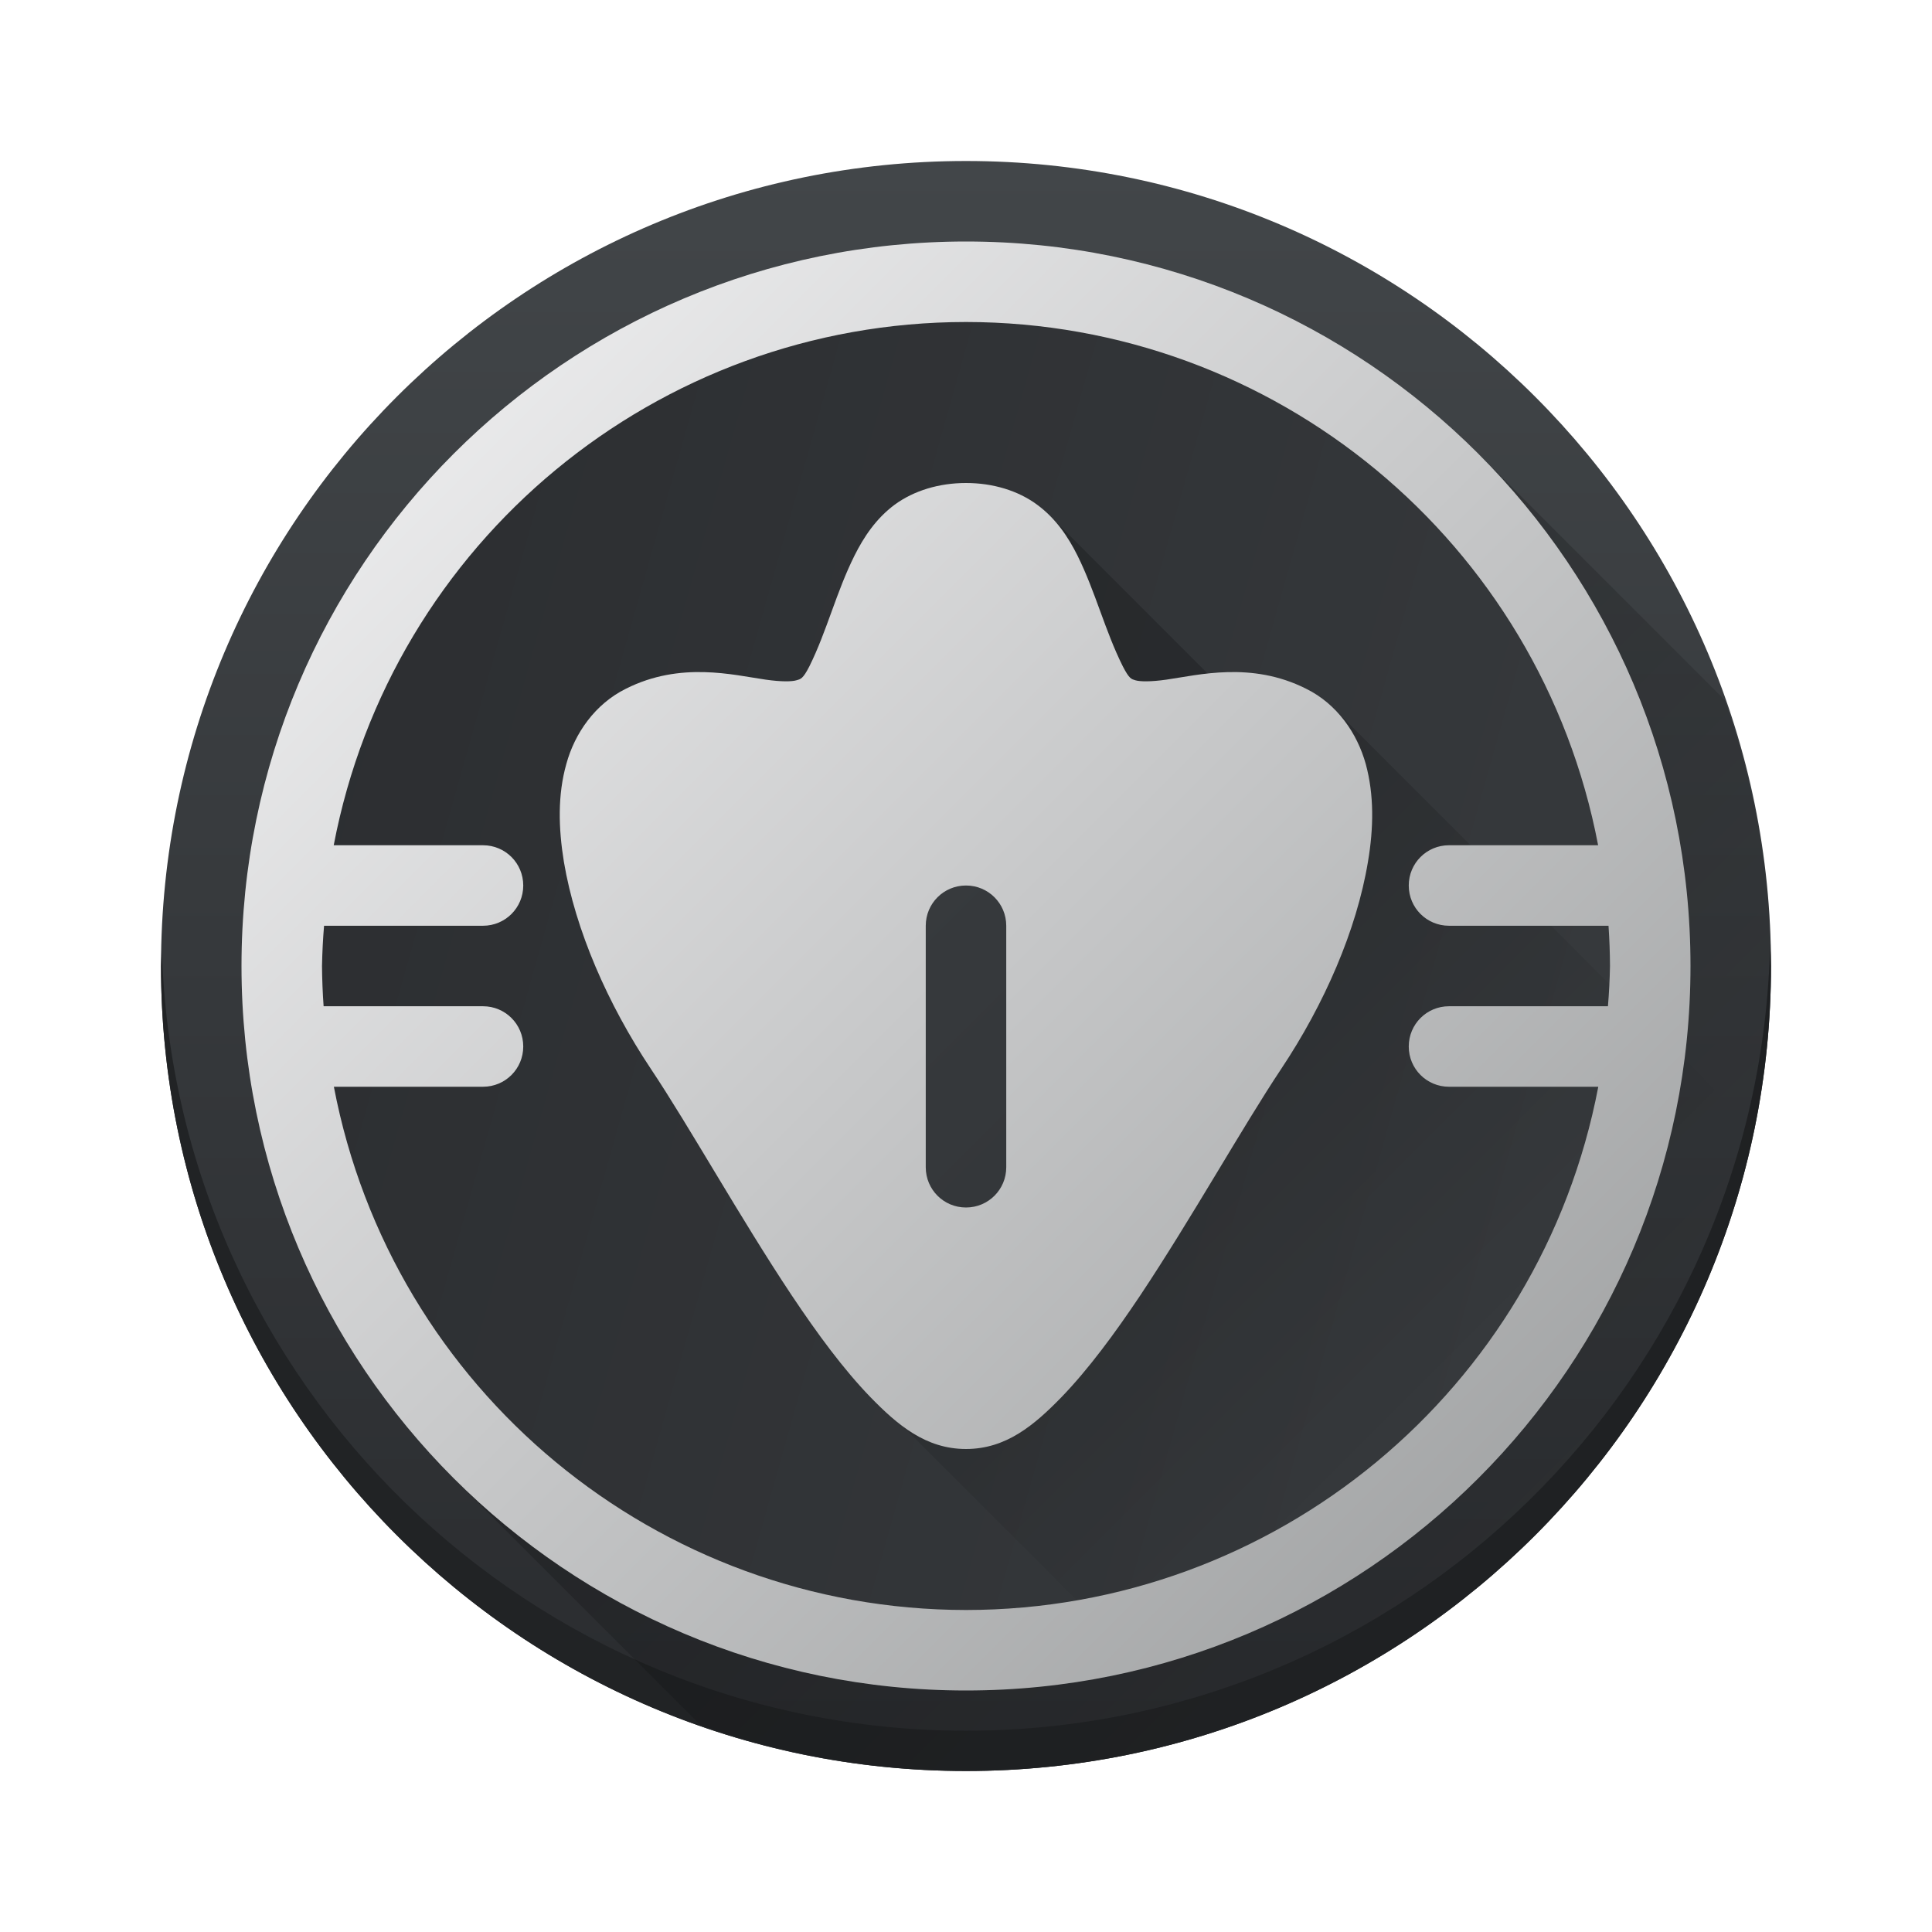
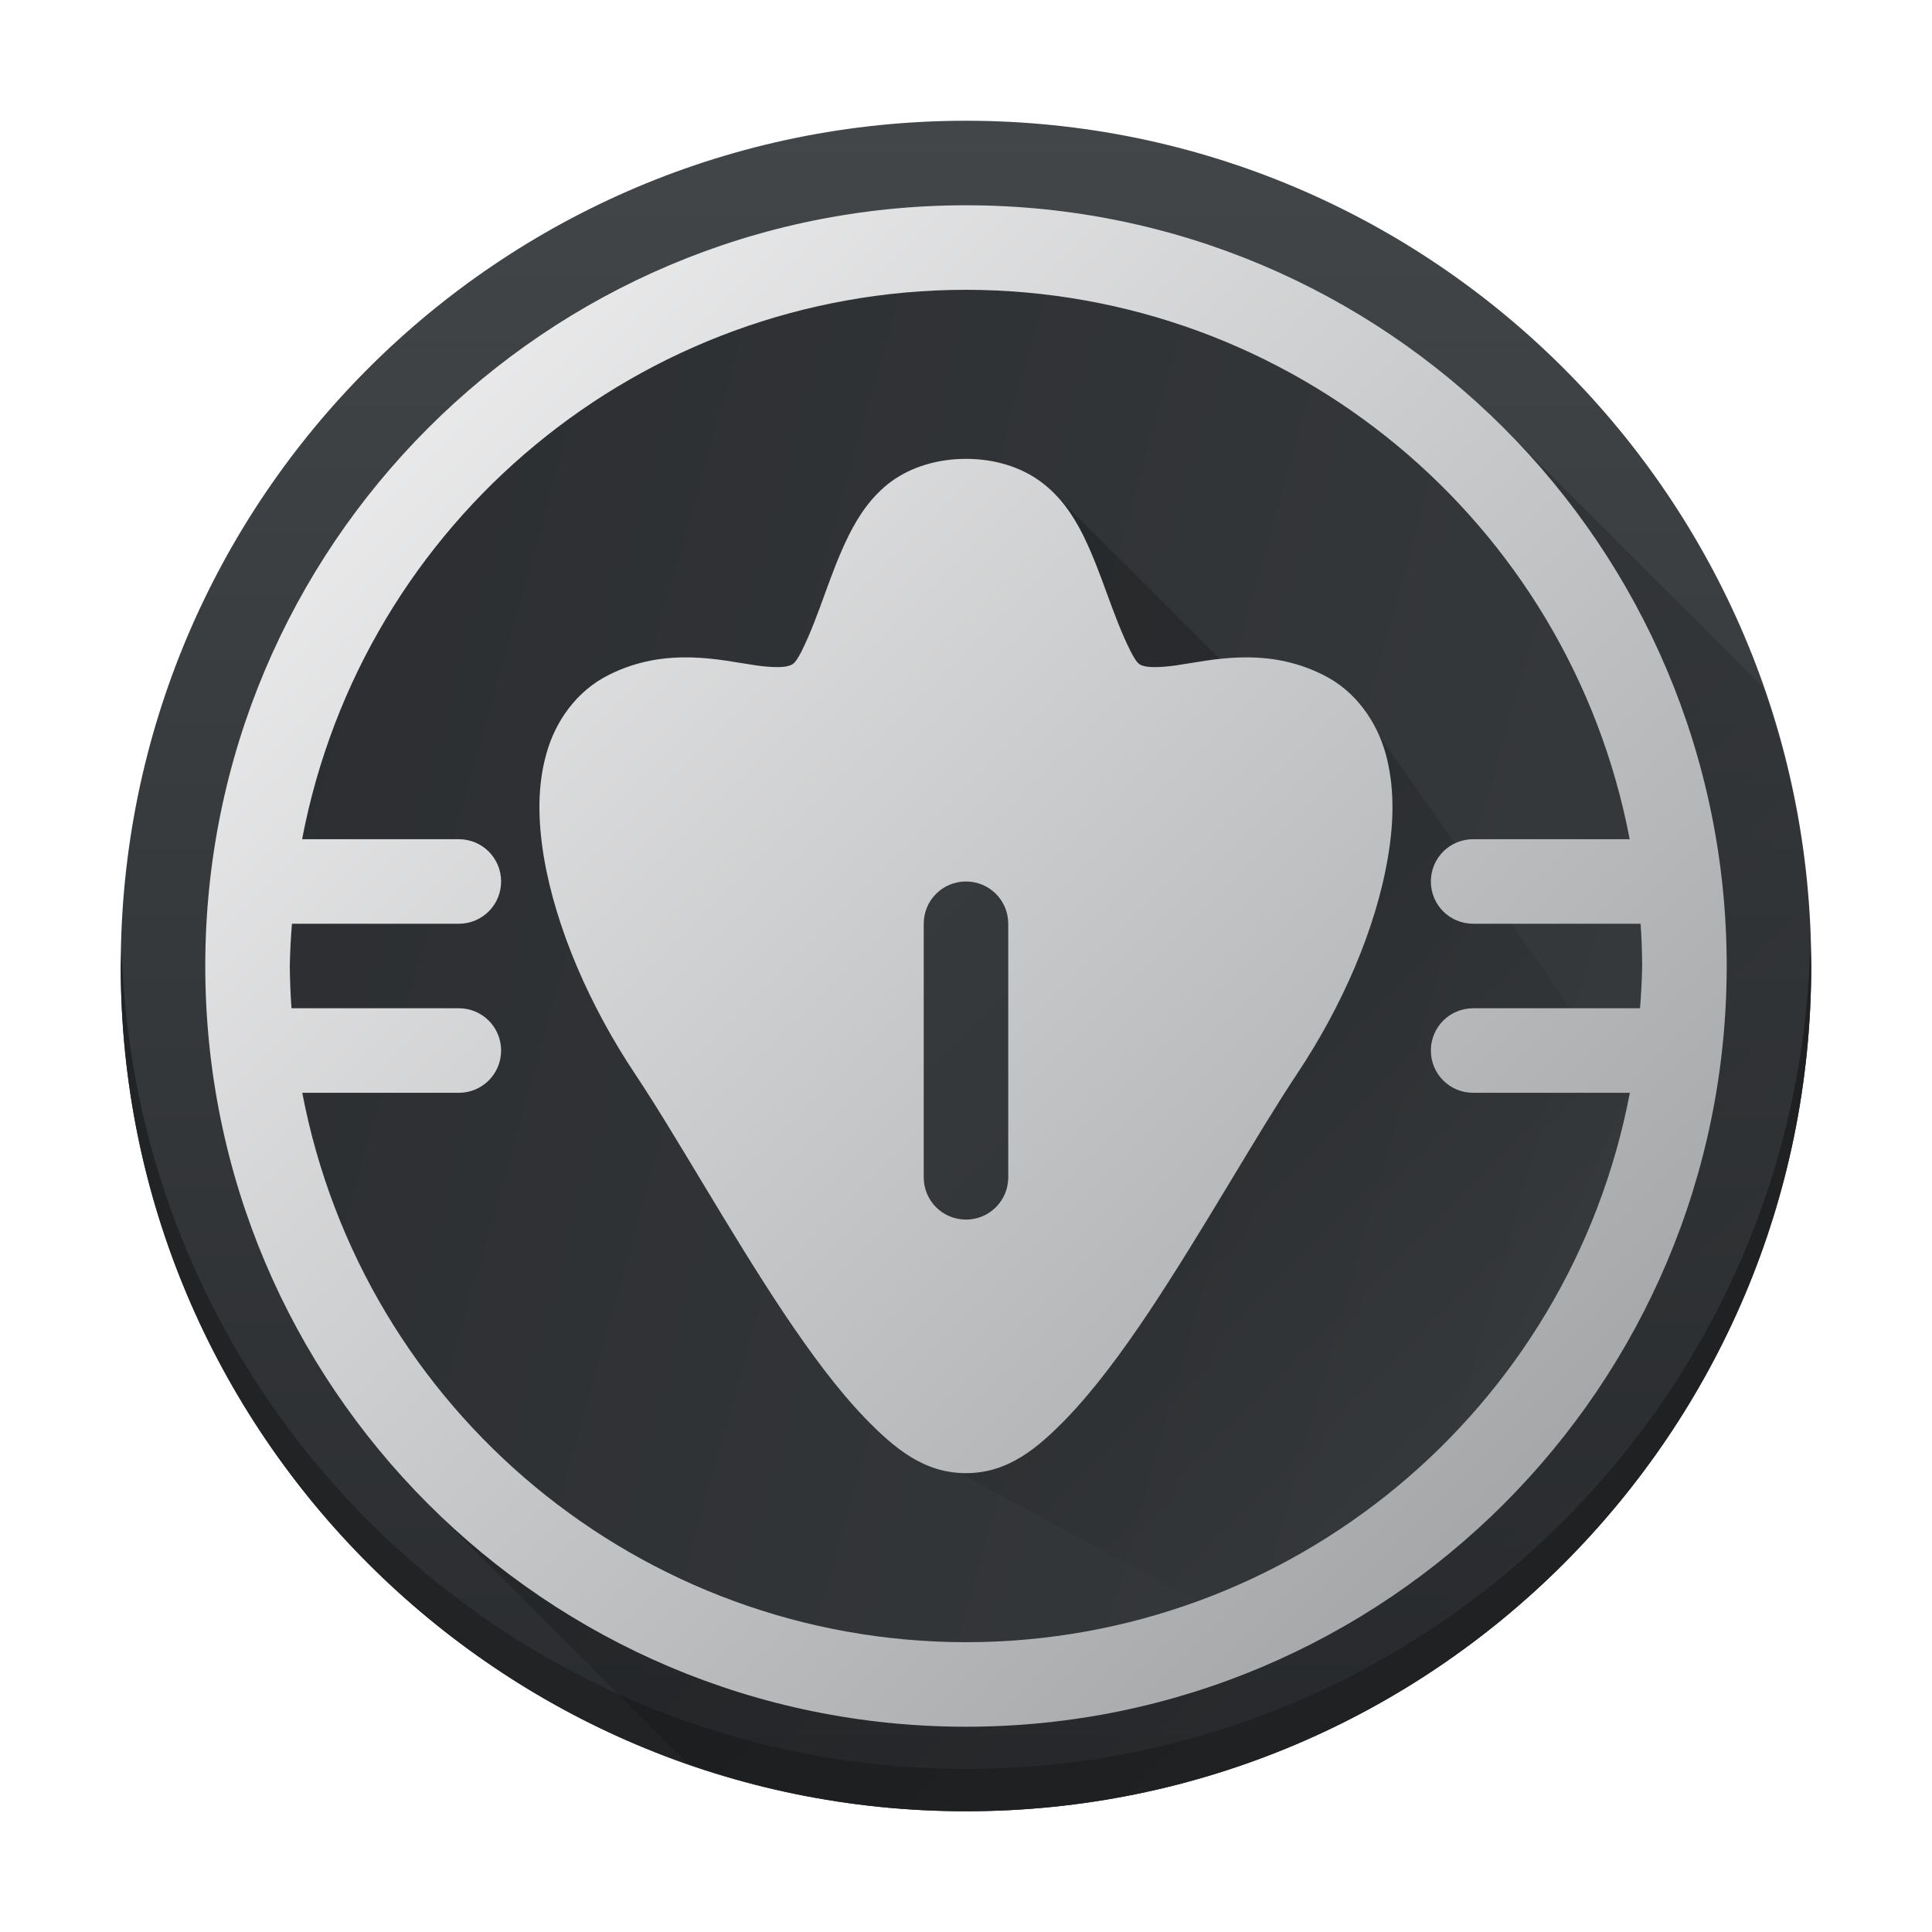
- <svg xmlns="http://www.w3.org/2000/svg" xmlns:xlink="http://www.w3.org/1999/xlink" width="48" height="48">
-   <defs>
+ <svg xmlns="http://www.w3.org/2000/svg" xmlns:xlink="http://www.w3.org/1999/xlink" width="48" height="48" version="1.1" id="svg44">
+   <defs id="defs20">
    <linearGradient id="a" y1="542.8" y2="503.8" x2="0" gradientUnits="userSpaceOnUse">
-       <stop stop-color="#2a2c2f" />
-       <stop offset="1" stop-color="#424649" />
+       <stop stop-color="#2a2c2f" id="stop2" />
+       <stop offset="1" stop-color="#424649" id="stop4" />
    </linearGradient>
    <linearGradient id="b" y1="42" x1="42" y2="6" x2="6" gradientUnits="userSpaceOnUse">
-       <stop stop-color="#989a9b" />
-       <stop offset="1" stop-color="#f6f6f7" />
+       <stop stop-color="#989a9b" id="stop7" />
+       <stop offset="1" stop-color="#f6f6f7" id="stop9" />
    </linearGradient>
    <linearGradient id="c" y1="523.8" y2="549.8" x2="0" gradientUnits="userSpaceOnUse" gradientTransform="matrix(.70711-.70711.70711.70711-635.28-57.48)">
-       <stop />
-       <stop offset="1" stop-opacity="0" />
+       <stop id="stop12" />
+       <stop offset="1" stop-opacity="0" id="stop14" />
    </linearGradient>
-     <linearGradient xlink:href="#c" id="d" y1="520.94" x1="410.88" y2="532.63" x2="422.57" gradientUnits="userSpaceOnUse" gradientTransform="translate(-384.57-499.8)" />
+     <linearGradient xlink:href="#c" id="d" y1="520.94" x1="410.88" y2="532.63" x2="422.57" gradientUnits="userSpaceOnUse" gradientTransform="translate(-384.57,-499.8)" />
    <linearGradient xlink:href="#a" id="e" y1="543.8" x1="428.57" y2="503.8" x2="388.57" gradientUnits="userSpaceOnUse" />
-     <linearGradient xlink:href="#a" id="f" x1="391.57" x2="461.2" gradientUnits="userSpaceOnUse" gradientTransform="translate(250.71-442.32)" />
+     <linearGradient xlink:href="#a" id="f" x1="391.57" x2="461.2" gradientUnits="userSpaceOnUse" gradientTransform="translate(250.71,-442.32)" />
+     <linearGradient xlink:href="#a" id="linearGradient394" gradientUnits="userSpaceOnUse" y1="542.8" x2="0" y2="503.8" />
+     <linearGradient xlink:href="#c" id="linearGradient396" gradientUnits="userSpaceOnUse" gradientTransform="matrix(0.70711,-0.70711,0.70711,0.70711,-635.28,-57.48)" y1="523.8" x2="0" y2="549.8" />
  </defs>
-   <g transform="translate(-384.57-499.8)">
-     <g stroke-linejoin="round" stroke-width=".5">
-       <circle fill="url(#a)" cx="408.57" cy="523.8" r="20" />
-       <path fill="#212325" d="M43.979 23.418A20 20 0 0 1 24 43 20 20 0 0 1 4.021 23.582 20 20 0 0 0 4 24 20 20 0 0 0 24 44 20 20 0 0 0 44 24 20 20 0 0 0 43.979 23.418" transform="translate(384.57 499.8)" />
+   <g transform="matrix(1.049985,0,0,1.05,-404.9928,-525.9898)" id="g42">
+     <g stroke-linejoin="round" stroke-width="0.5" id="g26">
+       <circle fill="url(#a)" cx="408.57" cy="523.8" r="20" id="circle22" style="fill:url(#linearGradient394)" />
+       <path fill="#212325" d="M 43.979,23.418 A 20,20 0 0 1 24,43 20,20 0 0 1 4.021,23.582 20,20 0 0 0 4,24 20,20 0 0 0 24,44 20,20 0 0 0 44,24 20,20 0 0 0 43.979,23.418" transform="translate(384.57,499.8)" id="path24" />
    </g>
-     <g stroke-linejoin="bevel" stroke-width="2">
-       <path opacity=".2" fill="url(#c)" d="m36.729 11.271l-25.457 25.457 6.127 6.127a20 20 0 0 0 6.602 1.145 20 20 0 0 0 20 -20 20 20 0 0 0 -1.145 -6.602z" transform="translate(384.57 499.8)" />
-       <circle fill="url(#f)" cx="659.28" cy="81.48" r="17" stroke-linecap="round" transform="rotate(45)" />
+     <g stroke-linejoin="bevel" stroke-width="2" id="g32">
+       <path opacity="0.2" fill="url(#c)" d="m 36.729,11.271 -25.457,25.457 6.127,6.127 a 20,20 0 0 0 6.602,1.145 20,20 0 0 0 20,-20 20,20 0 0 0 -1.145,-6.602 z" transform="translate(384.57,499.8)" id="path28" style="fill:url(#linearGradient396)" />
+       <circle fill="url(#f)" cx="659.28" cy="81.48" r="17" stroke-linecap="round" transform="rotate(45)" id="circle30" style="fill:url(#f)" />
    </g>
-     <g fill-rule="evenodd">
-       <path opacity=".2" fill="url(#d)" d="m26.06 12.789l-.307 1.682 1.9 3.248 4.281.563 1.438 2.5-4.094 7.938-4.75 6.156-2.283-1.232-.248 1.357 11 11 12.563-15.977-12.5-12.5-2 .266z" transform="translate(384.57 499.8)" />
-       <path fill="url(#e)" d="m407.6 534.24l-7.625-11.06-.406-5.25 5.344-.625 3.75-5.03 4.188 5.656 4.844.656-2.281 7.906-6.094 7.719z" />
+     <g fill-rule="evenodd" id="g38">
+       <path opacity="0.2" fill="url(#d)" d="m 26.06,12.789 -0.307,1.682 1.9,3.248 4.281,0.563 1.438,2.5 -4.094,7.938 -4.75,6.156 -2.283,-1.232 -0.248,1.357 11.128,5.995 L 39.709,27 33.06,17.524 l -2,0.266 z" transform="translate(384.57,499.8)" id="path34" style="fill:url(#d)" />
+       <path fill="url(#e)" d="m 407.6,534.24 -7.625,-11.06 -0.406,-5.25 5.344,-0.625 3.75,-5.03 4.188,5.656 4.844,0.656 -2.281,7.906 -6.094,7.719 z" id="path36" style="fill:url(#e)" />
    </g>
-     <path fill="url(#b)" stroke-linejoin="round" stroke-width=".5" d="M24 6A18 18 0 0 0 6 24 18 18 0 0 0 24 42 18 18 0 0 0 42 24 18 18 0 0 0 24 6M24 8A16 16 0 0 1 39.705 21H36C35.446 21 35 21.446 35 22 35 22.554 35.446 23 36 23H39.963A16 16 0 0 1 40 24 16 16 0 0 1 39.949 25H36C35.446 25 35 25.446 35 26 35 26.554 35.446 27 36 27H39.709A16 16 0 0 1 24 40 16 16 0 0 1 8.295 27H12C12.554 27 13 26.554 13 26 13 25.446 12.554 25 12 25H8.04A16 16 0 0 1 8 24 16 16 0 0 1 8.051 23H12C12.554 23 13 22.554 13 22 13 21.446 12.554 21 12 21H8.291A16 16 0 0 1 24 8M24 12C23.333 12 22.709 12.188 22.23 12.537 21.76 12.886 21.458 13.348 21.23 13.803 20.776 14.712 20.546 15.672 20.11 16.553 19.945 16.874 19.893 16.87 19.785 16.902 19.677 16.935 19.414 16.942 19.02 16.885 18.22 16.771 16.911 16.427 15.553 17.11 14.784 17.49 14.279 18.217 14.07 18.982 13.854 19.747 13.872 20.566 14.01 21.414 14.296 23.11 15.1 24.948 16.17 26.555 17.13 27.991 18.384 30.25 19.668 32.18 20.31 33.14 20.956 34.02 21.627 34.713 22.298 35.402 23 36 24 36 25 36 25.7 35.402 26.371 34.713 27.04 34.02 27.69 33.14 28.332 32.18 29.616 30.25 30.875 27.991 31.832 26.555 32.903 24.948 33.704 23.11 33.986 21.414 34.13 20.566 34.14 19.747 33.932 18.982 33.719 18.217 33.22 17.49 32.447 17.11 31.09 16.427 29.778 16.771 28.982 16.885 28.585 16.942 28.321 16.935 28.21 16.902 28.11 16.87 28.06 16.874 27.895 16.553 27.454 15.672 27.22 14.712 26.77 13.803 26.542 13.348 26.24 12.886 25.764 12.537 25.29 12.188 24.667 12 24 12M24 22C24.554 22 25 22.446 25 23V29C25 29.554 24.554 30 24 30 23.446 30 23 29.554 23 29V23C23 22.446 23.446 22 24 22" transform="translate(384.57 499.8)" />
+     <path fill="url(#b)" stroke-linejoin="round" stroke-width="0.5" d="M 24,6 A 18,18 0 0 0 6,24 18,18 0 0 0 24,42 18,18 0 0 0 42,24 18,18 0 0 0 24,6 m 0,2 A 16,16 0 0 1 39.705,21 H 36 c -0.554,0 -1,0.446 -1,1 0,0.554 0.446,1 1,1 h 3.963 A 16,16 0 0 1 40,24 16,16 0 0 1 39.949,25 H 36 c -0.554,0 -1,0.446 -1,1 0,0.554 0.446,1 1,1 h 3.709 A 16,16 0 0 1 24,40 16,16 0 0 1 8.295,27 H 12 c 0.554,0 1,-0.446 1,-1 0,-0.554 -0.446,-1 -1,-1 H 8.04 A 16,16 0 0 1 8,24 16,16 0 0 1 8.051,23 H 12 c 0.554,0 1,-0.446 1,-1 0,-0.554 -0.446,-1 -1,-1 H 8.291 A 16,16 0 0 1 24,8 m 0,4 c -0.667,0 -1.291,0.188 -1.77,0.537 -0.47,0.349 -0.772,0.811 -1,1.266 -0.454,0.909 -0.684,1.869 -1.12,2.75 -0.165,0.321 -0.217,0.317 -0.325,0.349 -0.108,0.033 -0.371,0.04 -0.765,-0.017 -0.8,-0.114 -2.109,-0.458 -3.467,0.225 -0.769,0.38 -1.274,1.107 -1.483,1.872 -0.216,0.765 -0.198,1.584 -0.06,2.432 0.286,1.696 1.09,3.534 2.16,5.141 0.96,1.436 2.214,3.695 3.498,5.625 0.642,0.96 1.288,1.84 1.959,2.533 C 22.298,35.402 23,36 24,36 c 1,0 1.7,-0.598 2.371,-1.287 0.669,-0.693 1.319,-1.573 1.961,-2.533 1.284,-1.93 2.543,-4.189 3.5,-5.625 1.071,-1.607 1.872,-3.445 2.154,-5.141 C 34.13,20.566 34.14,19.747 33.932,18.982 33.719,18.217 33.22,17.49 32.447,17.11 31.09,16.427 29.778,16.771 28.982,16.885 28.585,16.942 28.321,16.935 28.21,16.902 28.11,16.87 28.06,16.874 27.895,16.553 27.454,15.672 27.22,14.712 26.77,13.803 26.542,13.348 26.24,12.886 25.764,12.537 25.29,12.188 24.667,12 24,12 m 0,10 c 0.554,0 1,0.446 1,1 v 6 c 0,0.554 -0.446,1 -1,1 -0.554,0 -1,-0.446 -1,-1 v -6 c 0,-0.554 0.446,-1 1,-1" transform="translate(384.57,499.8)" id="path40" style="fill:url(#b)" />
  </g>
</svg>
